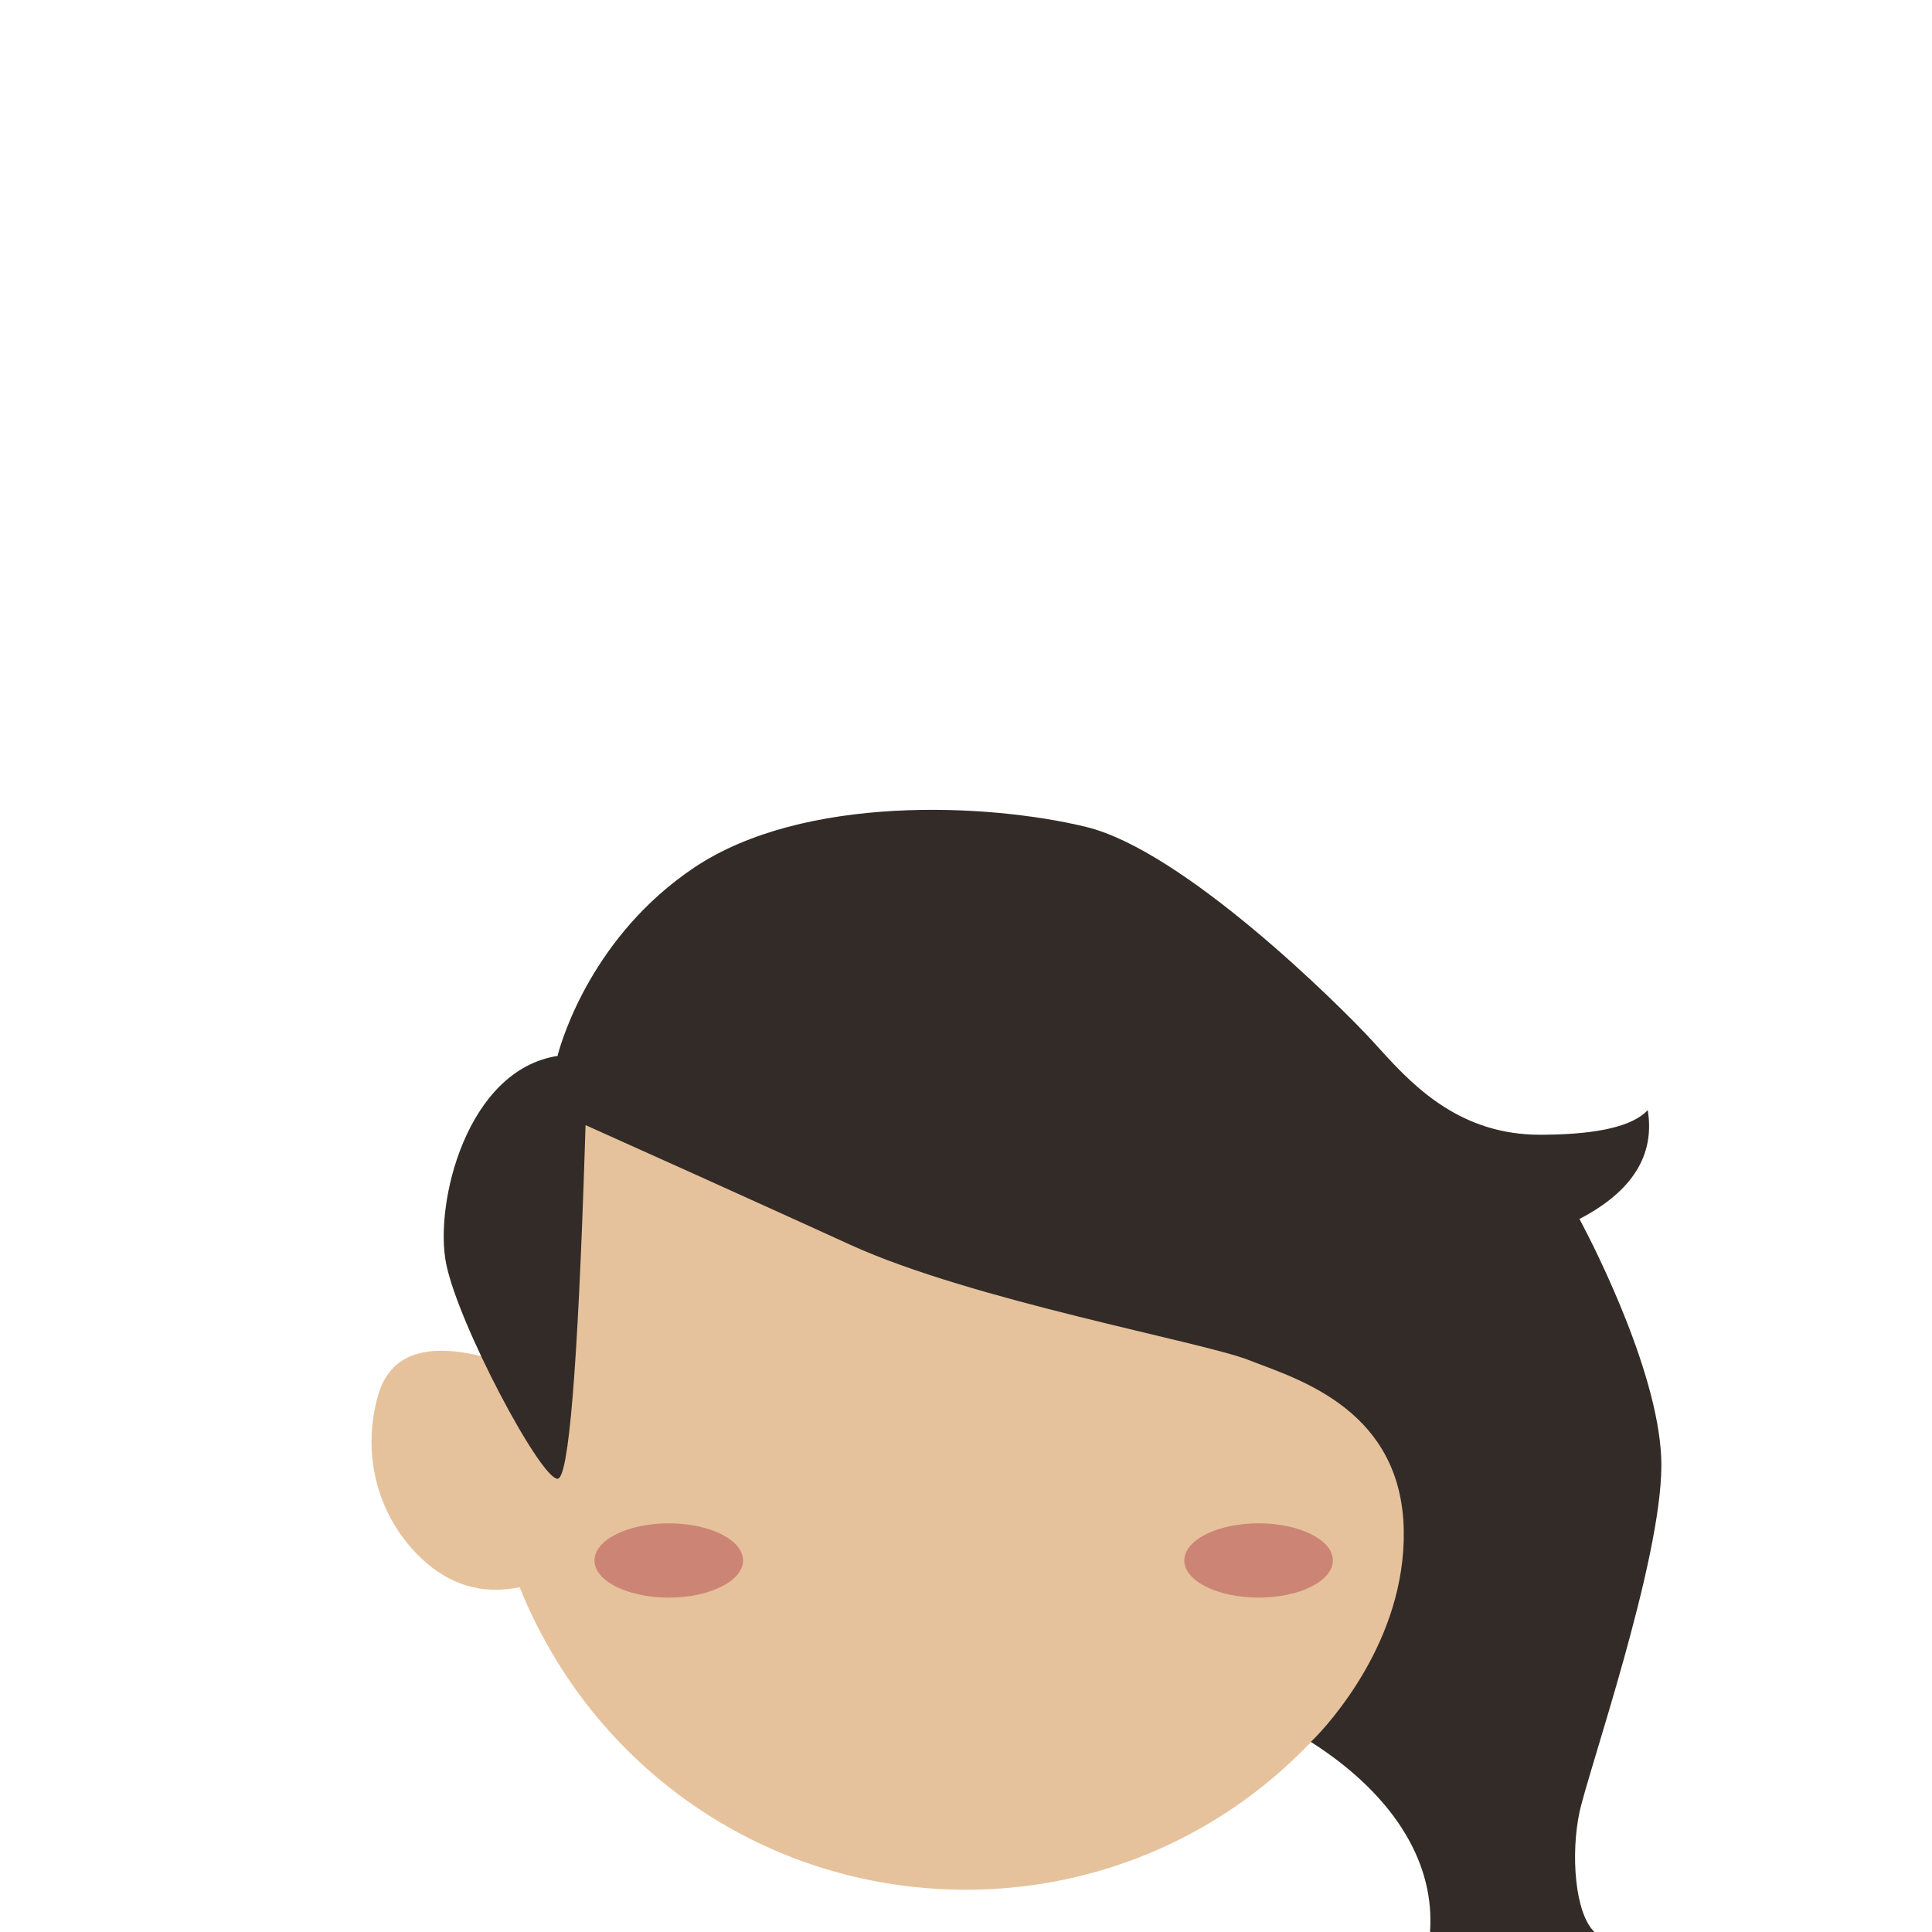
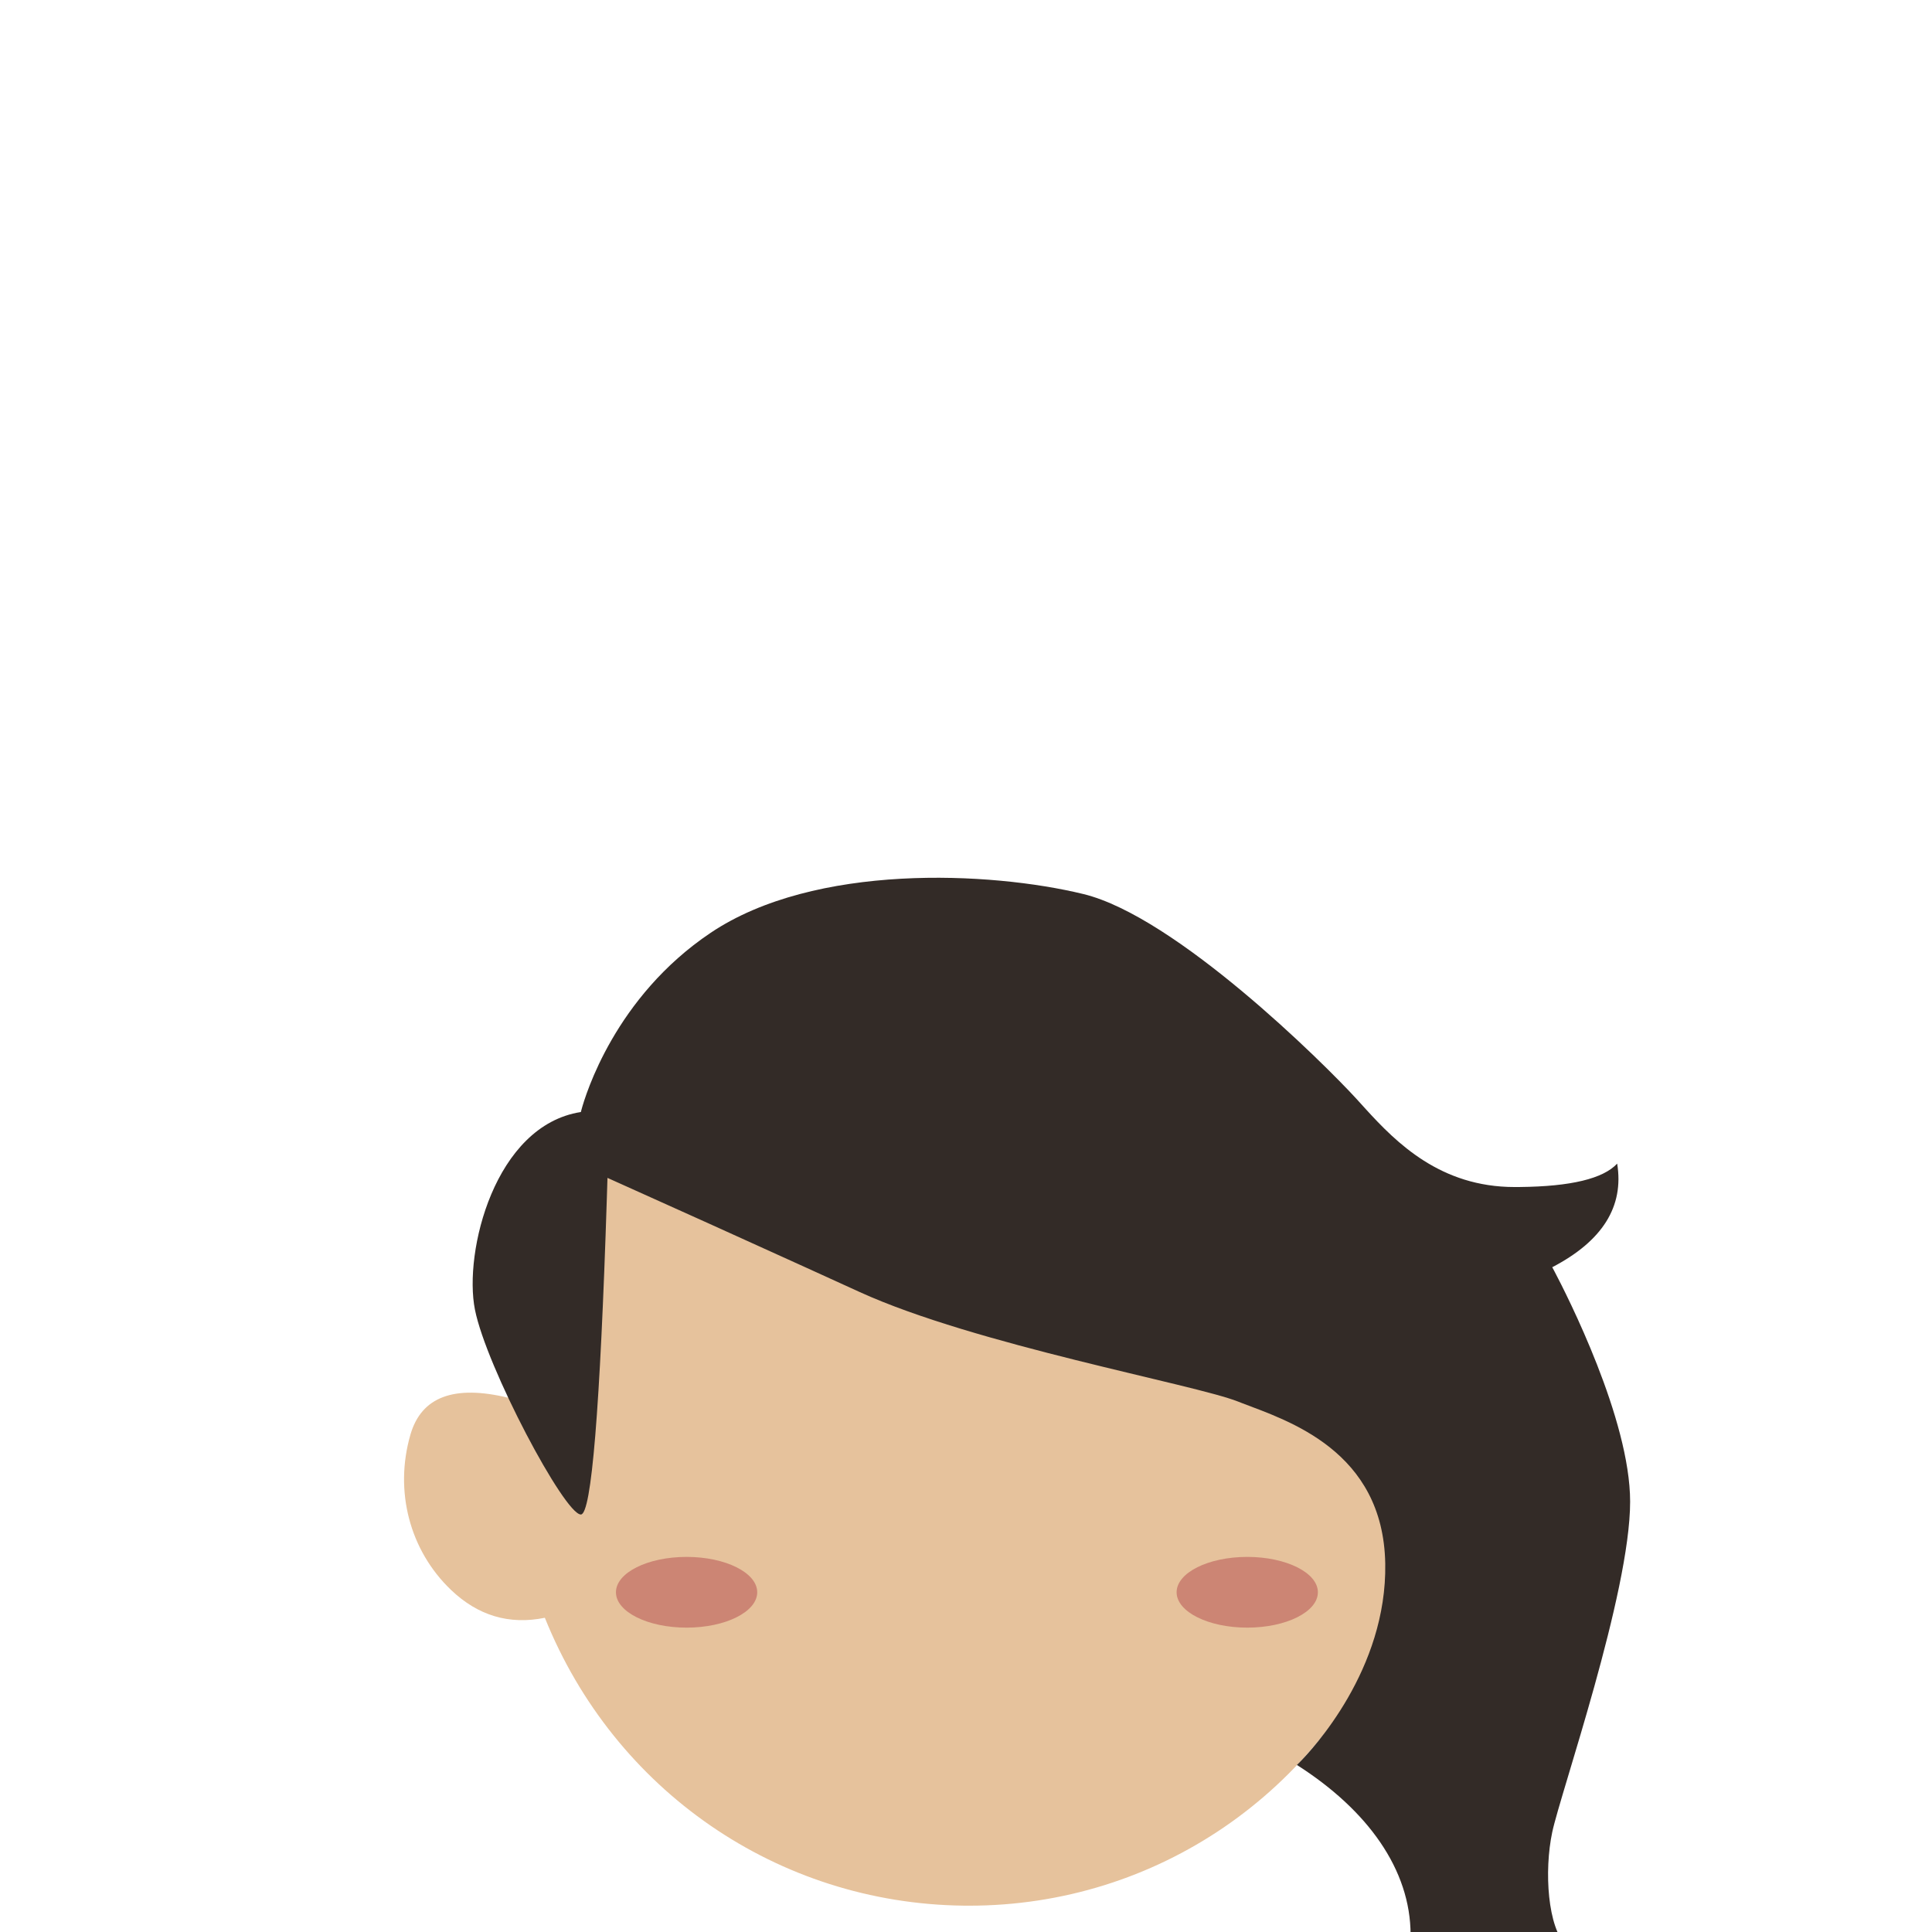
<svg xmlns="http://www.w3.org/2000/svg" width="416px" height="416px" viewBox="0 0 416 416" version="1.1">
  <g id="Artboard" stroke="none" stroke-width="1" fill="none" fill-rule="evenodd">
-     <g id="Head" transform="translate(80, 174.372)">
-       <path d="M126.723,232.519 C84.63,232.011 47.616,206.446 31.894,167.398 C23.835,169.04 16.742,166.932 10.617,161.076 C1.275,152.146 -2.261,138.729 1.45,125.949 C3.925,117.429 11.308,114.655 23.601,117.628 C26.423,59.029 72.637,12.447 128,12.447 C183.074,12.447 229.053,59.029 231.861,117.628 C244.09,114.655 251.434,117.429 253.896,125.949 C257.587,138.729 254.07,152.146 244.777,161.076 C238.683,166.932 231.628,169.04 223.611,167.398 C207.812,206.841 170.398,232.526 128,232.526 L126.723,232.519 Z" fill="#E6C29C" />
-       <ellipse id="Blush" fill="#CC8574" cx="64" cy="161.628" rx="16" ry="8" />
-       <ellipse id="Blush" fill="#CC8574" cx="191" cy="161.628" rx="16" ry="8" />
-       <path d="M202.249,200.685 L202.717,200.227 C205.766,197.169 222.687,179.1 222.259,155.128 C221.803,129.576 200.151,122.794 189.821,118.841 L188.896,118.482 C179,114.572 129.352,105.641 103.158,93.688 L91.089,88.194 C77.023,81.804 62.02,75.036 46.079,67.89 L45.938,72.39 C44.41,120.155 42.448,144.038 40.052,144.038 C36.348,144.038 18.648,110.708 16.057,97.691 C13.465,84.675 20.52,56.02 40.052,52.993 L40.171,52.535 C41.101,49.089 47.785,26.973 69.458,12.447 C93.015,-3.342 132.773,-1.448 153.886,3.686 C174.789,8.769 208.131,41.723 215.704,49.977 L217.813,52.297 C224.837,59.989 234.786,69.959 251.551,69.959 L252.757,69.954 C264.279,69.84 271.624,68.075 274.794,64.66 C276.379,74.359 271.477,82.172 260.089,88.099 L260.582,89.025 C263.44,94.445 277.728,122.482 277.728,141.134 C277.728,161.859 261.972,207.017 260.089,215.879 C258.205,224.741 259.058,237.535 263.316,241.63 L228,241.63 L227.914,241.495 L227.947,241.02 C227.982,240.392 228,239.761 228,239.128 C228,224.364 218.274,210.9 202.289,200.718" id="Path" fill="#332B27" />
+     <g id="Ashley" transform="translate(87, 128.9813)">
+       <g id="Head" transform="translate(0, 60.0187)">
+         <path d="M120.459,221.327 C80.447,220.844 45.262,196.509 30.317,159.341 C22.657,160.904 15.915,158.898 10.092,153.323 C1.212,144.823 -2.149,132.051 1.379,119.886 C3.731,111.776 10.749,109.137 22.434,111.967 C25.117,56.188 69.047,11.848 121.673,11.848 C174.025,11.848 217.731,56.188 220.4,111.967 C232.024,109.137 239.006,111.776 241.345,119.886 C244.855,132.051 241.511,144.823 232.678,153.323 C226.885,158.898 220.178,160.904 212.558,159.341 C197.54,196.885 161.975,221.334 121.673,221.334 L120.459,221.327 Z" fill="#E6C29C" />
+         <ellipse id="Blush" fill="#CC8574" cx="60.836" cy="153.849" rx="15.209" ry="7.615" />
+         <ellipse id="Blush" fill="#CC8574" cx="181.559" cy="153.849" rx="15.209" ry="7.615" />
+         <path d="M192.252,191.026 L192.696,190.59 C195.595,187.679 211.679,170.479 211.272,147.661 C210.839,123.339 190.257,116.884 180.438,113.121 L179.558,112.779 C170.152,109.057 122.958,100.556 98.059,89.179 L86.587,83.949 C73.216,77.867 58.954,71.424 43.801,64.622 L43.668,68.906 C42.214,114.372 40.349,137.105 38.073,137.105 C34.552,137.105 17.726,105.379 15.263,92.989 C12.8,80.599 19.506,53.324 38.073,50.442 L38.185,50.006 C39.07,46.726 45.423,25.675 66.024,11.848 C88.417,-3.181 126.21,-1.379 146.28,3.508 C166.149,8.347 197.843,39.715 205.042,47.572 L207.046,49.78 C213.723,57.102 223.18,66.592 239.116,66.592 L240.263,66.586 C251.215,66.478 258.198,64.799 261.211,61.548 C262.717,70.78 258.058,78.217 247.232,83.859 L247.702,84.74 C250.418,89.9 264,116.586 264,134.341 C264,154.068 249.023,197.052 247.232,205.488 C245.441,213.923 246.253,226.102 250.3,230 L216.73,230 L216.648,229.871 L216.679,229.419 C216.713,228.821 216.73,228.221 216.73,227.618 C216.73,213.565 207.485,200.749 192.29,191.057" id="Path" fill="#332B27" />
+       </g>
    </g>
-     <g id="Walker" transform="translate(80, 165.819)" />
  </g>
</svg>
